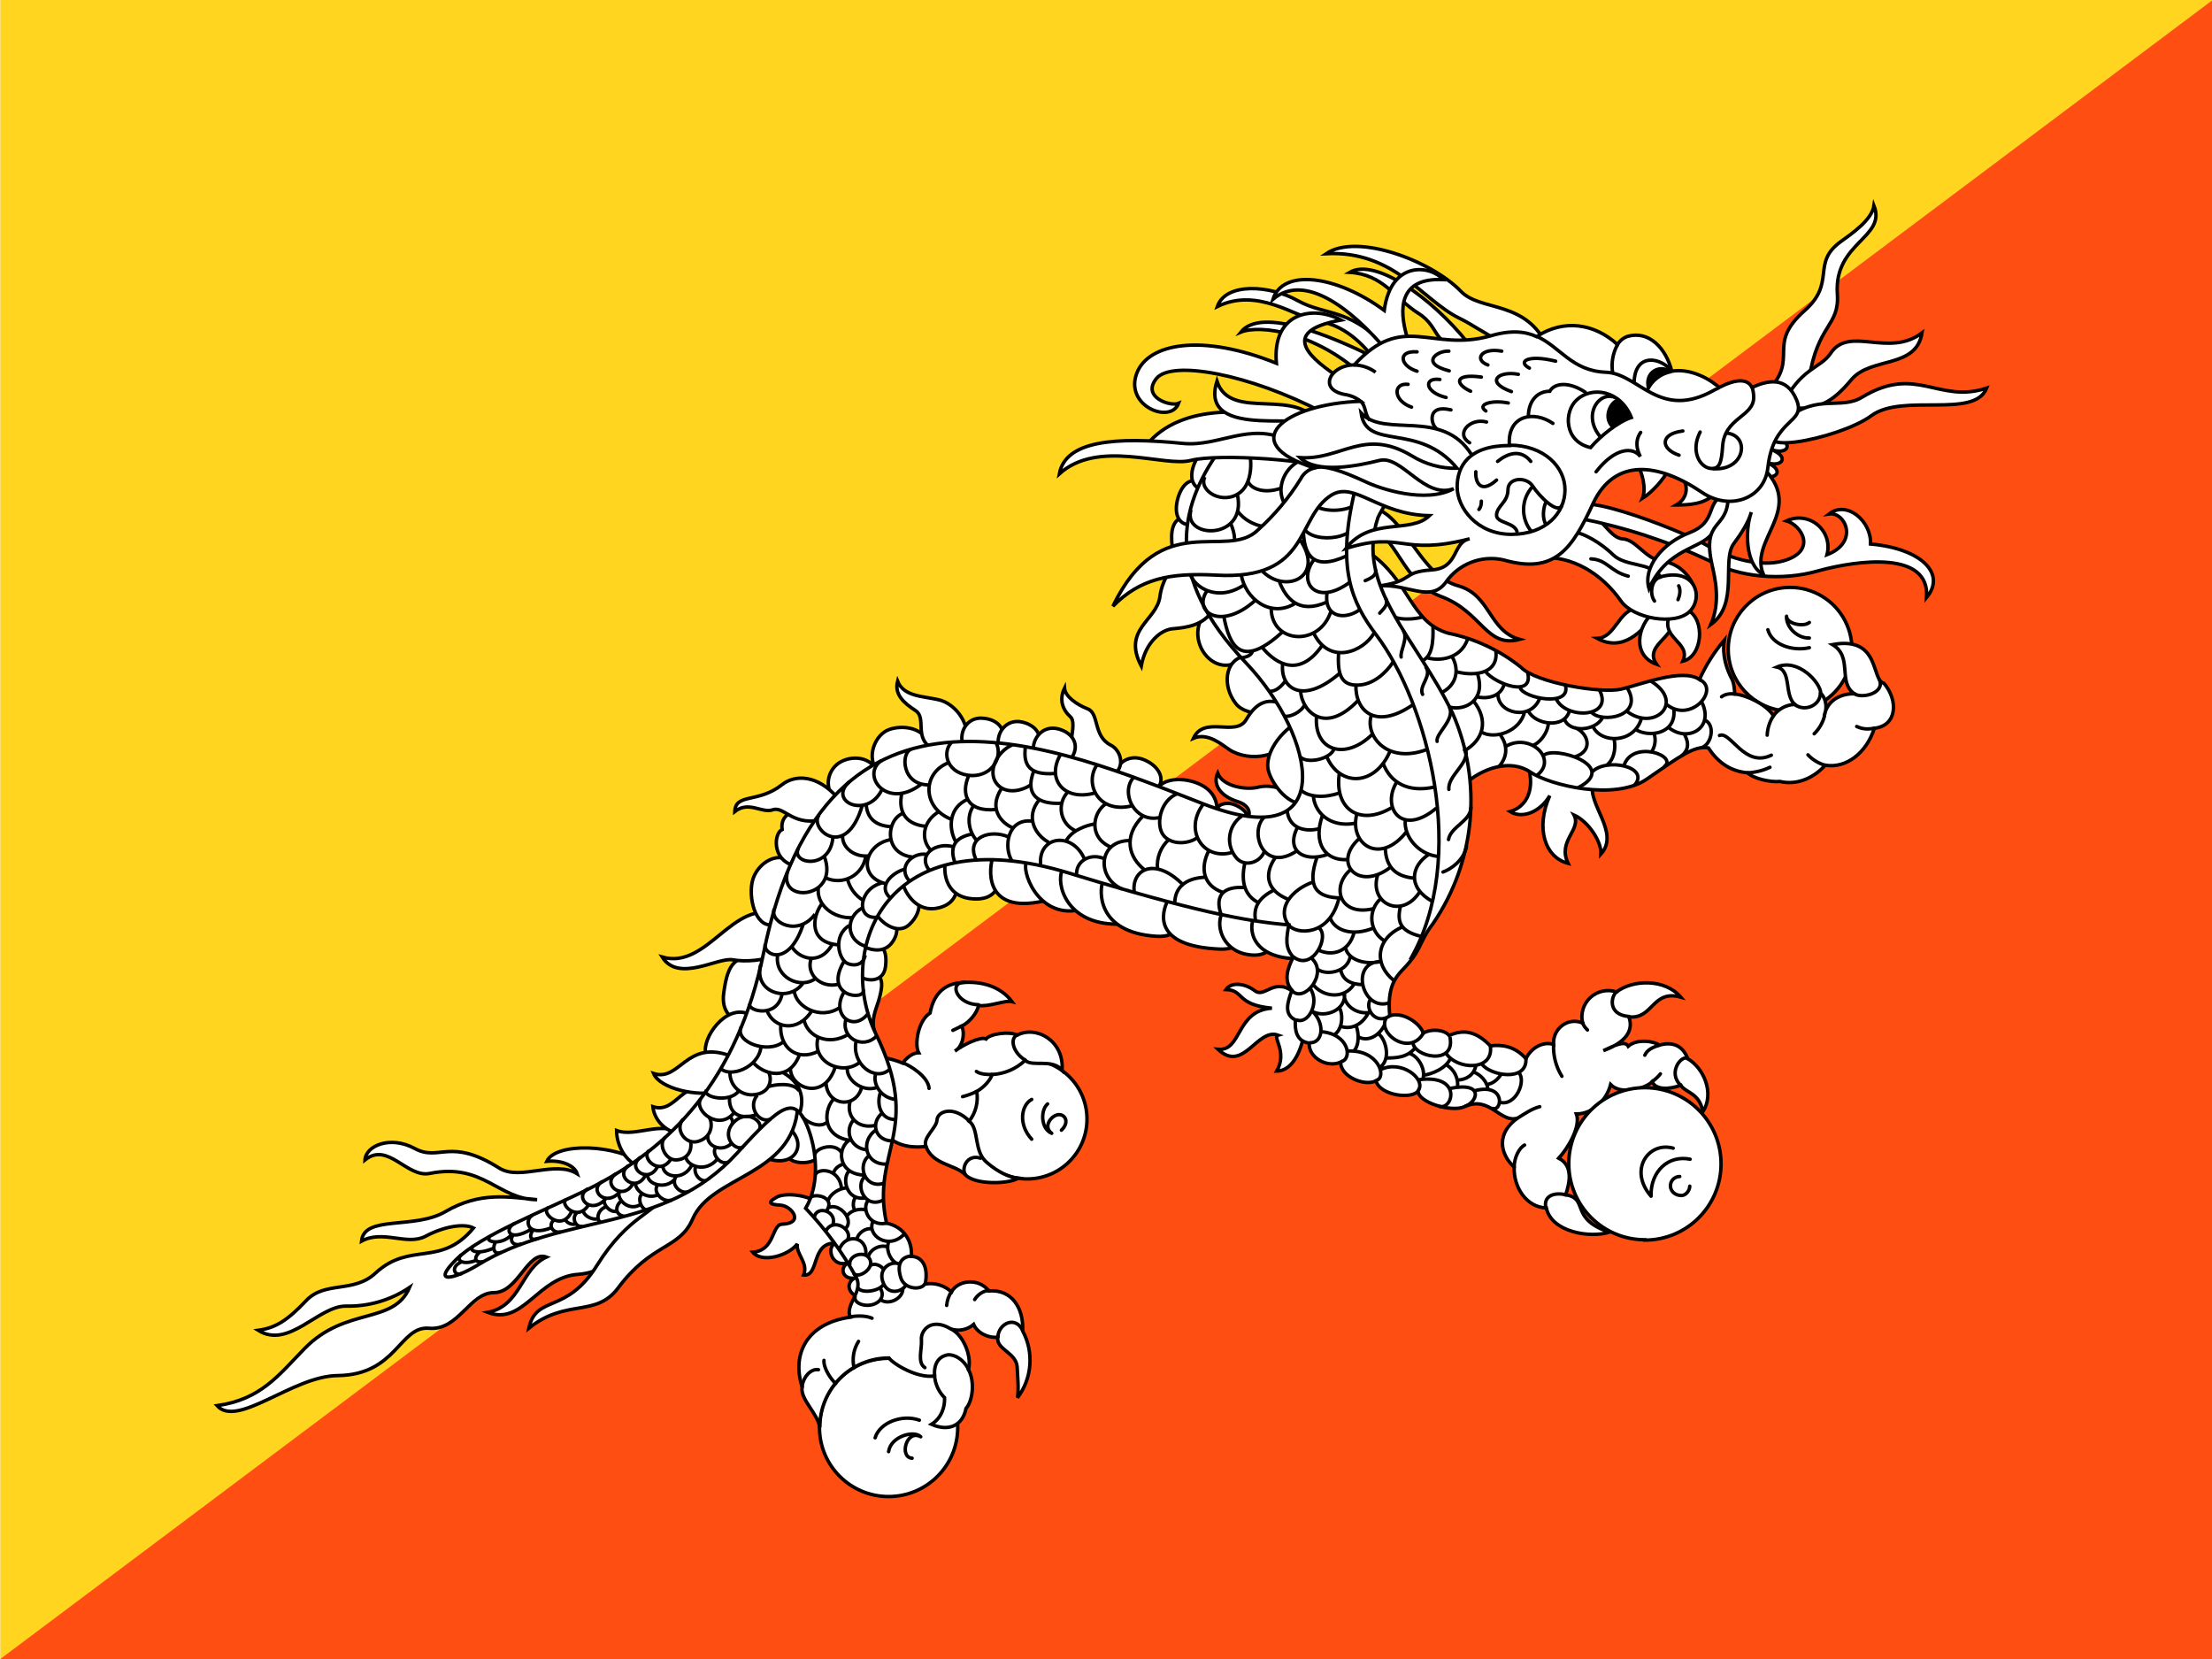
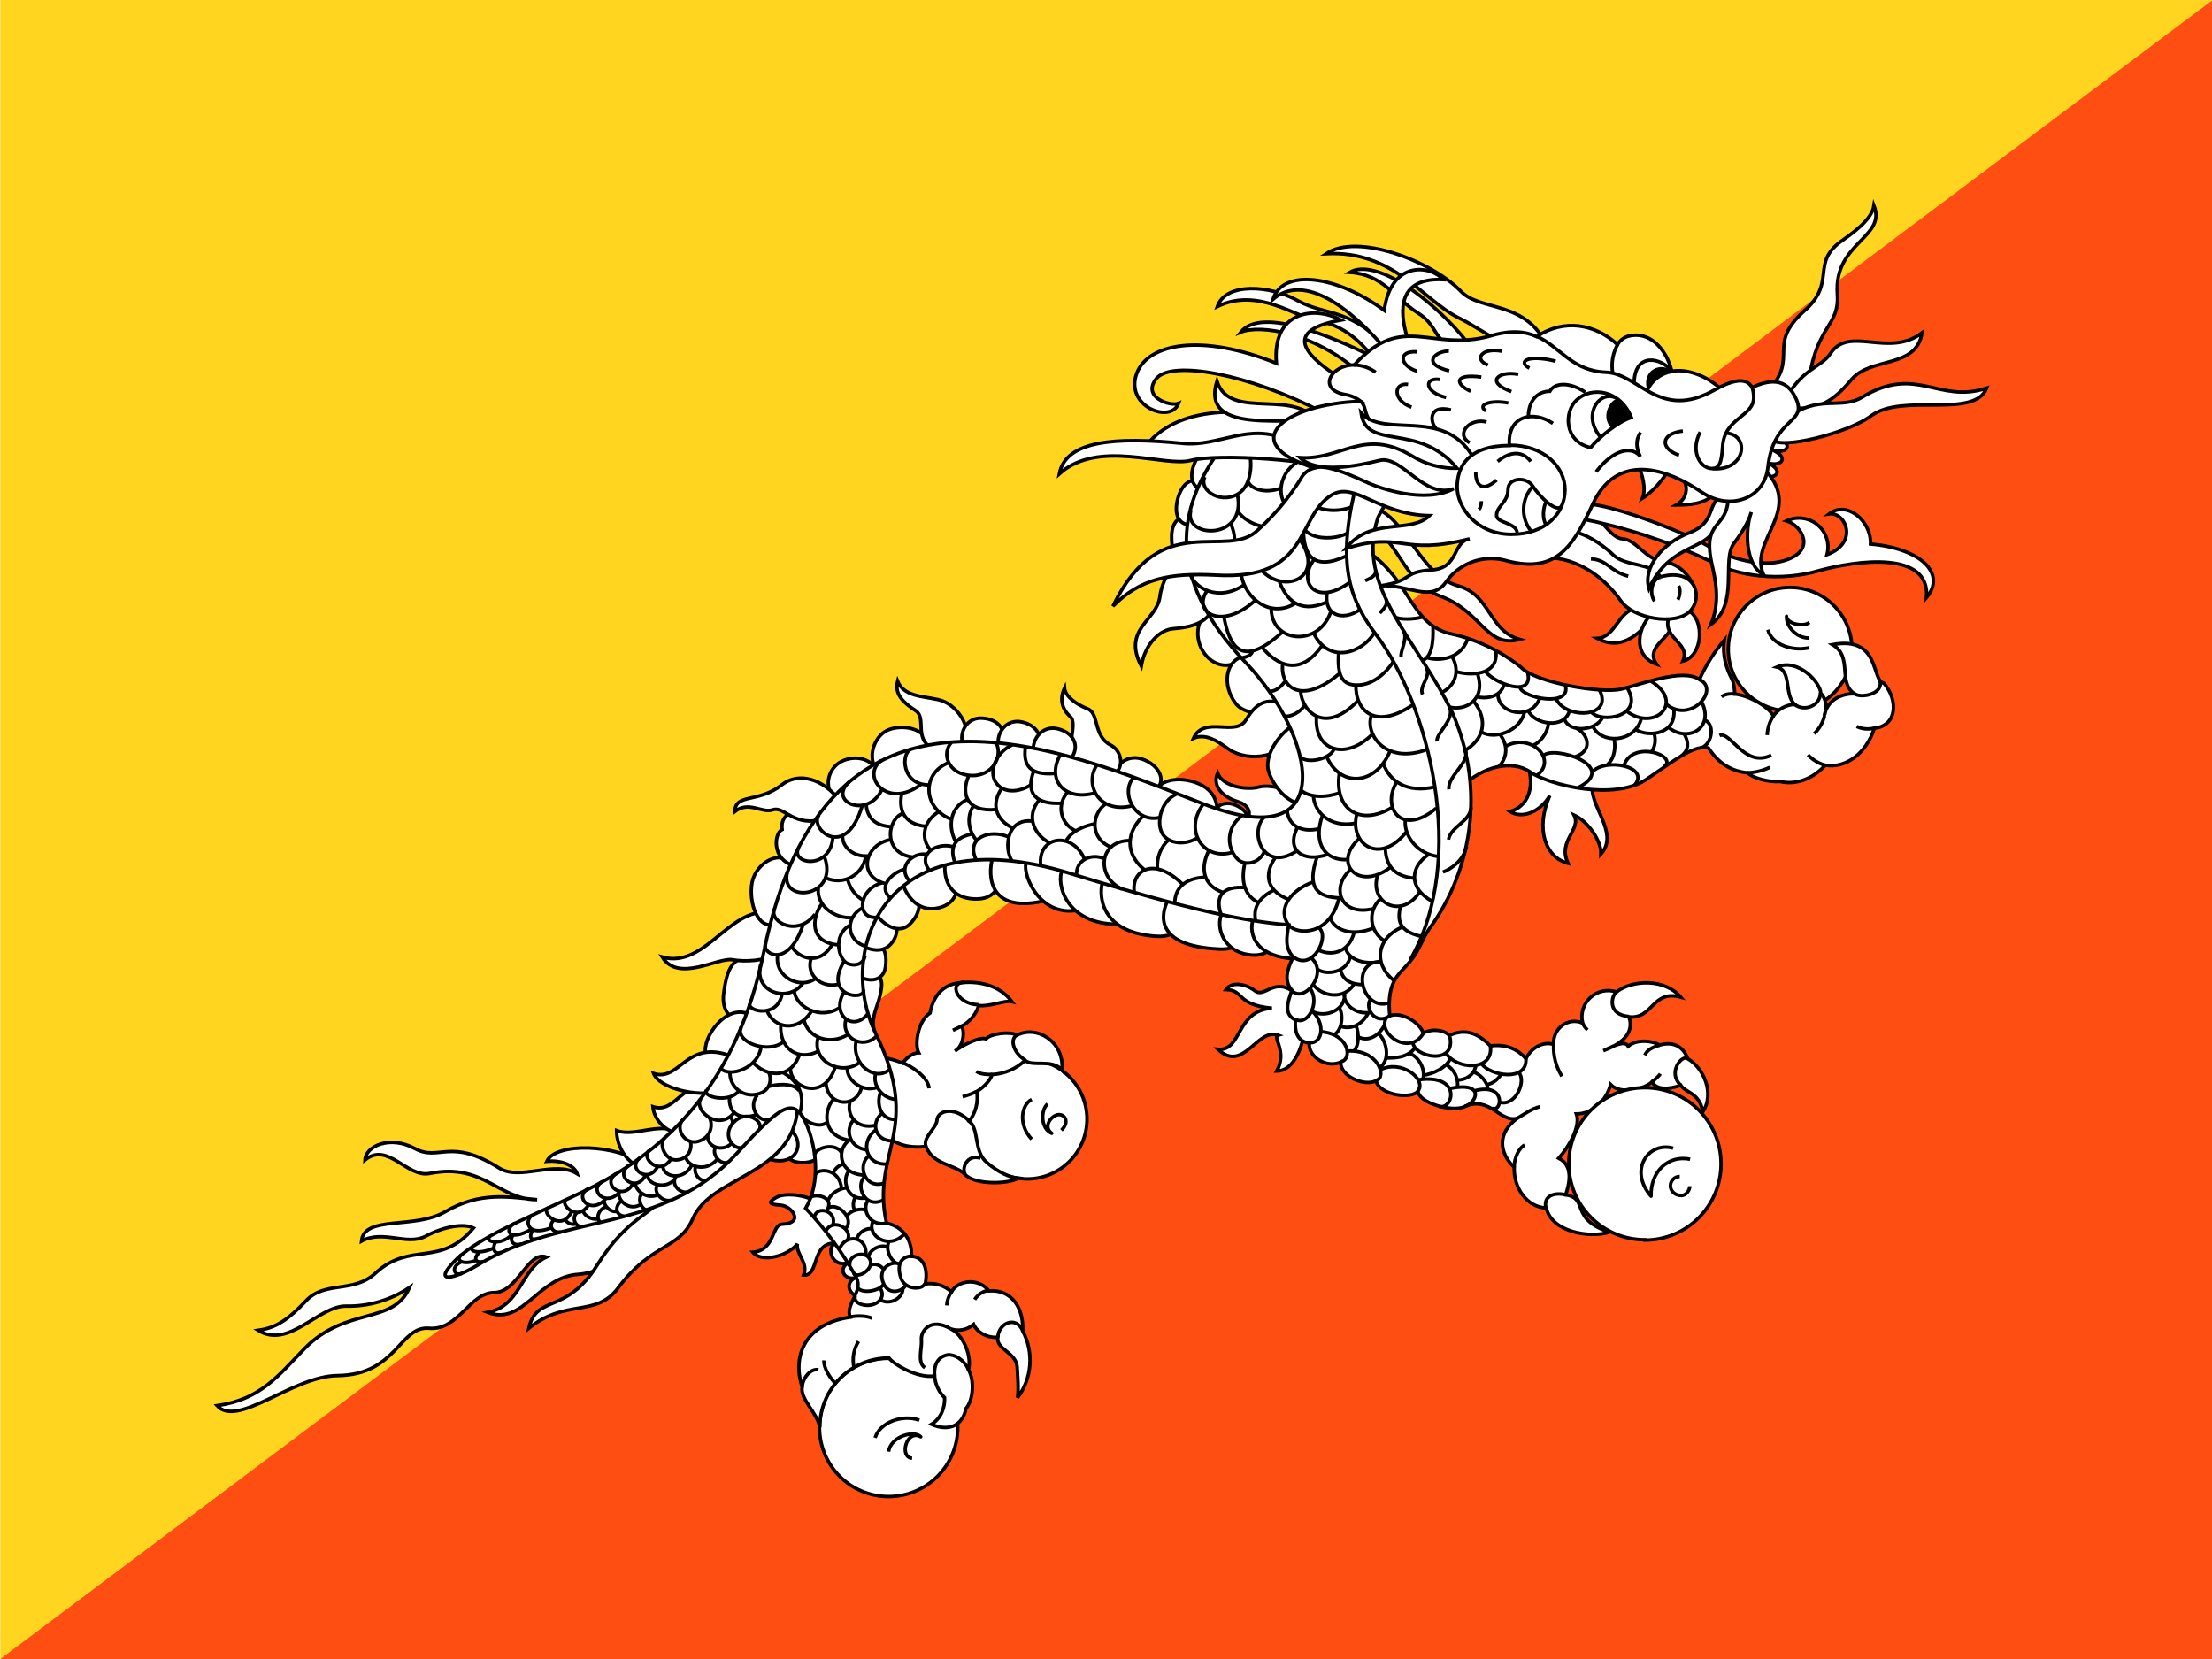
<svg xmlns="http://www.w3.org/2000/svg" id="flag-icons-bt" viewBox="0 0 640 480">
  <path fill="#ffd520" d="M.1 0h640.1v480H.1z" />
  <path fill="#ff4e12" d="M.1 480h640.1V0z" />
  <g stroke="#000" strokeWidth=".5">
    <g fill="#fff" strokeWidth=".4">
      <path d="M345.4 150c-4-1.3-6.6.7-6.4 5.9 0 5.1 2.8 8 6.8 6.1l-.4-12z" />
      <path d="M348.9 140.4c-3.3-2.6-6.4-1.5-8 3.4-1.5 5 .1 8.6 4.5 8l3.5-11.4z" />
      <path d="M354.4 131c-2.8-3-6-2.4-8.4 2.2-2.3 4.6-1.3 8.5 3.2 8.7l5.2-10.8zm-3.6 45.5c-4.9 1.8-5.4 8.5-2.3 12.6 3 4.1 8.7 4.9 11.8 0l-9.5-12.6z" />
      <path d="M345.1 162.3c-4.6-1.5-8.8 4.7-9.5 10.3-.9 7-11 9.4-5.4 20.1 1.2-6.8 5.7-10.6 9.3-10.8 3.6-.3 9-1 11.3-5.4l-5.7-14.2zm14.7 27.6c-5.4 1.3-6.2 8.5-2.3 13.6 3.3 4.4 13.7 3.4 13.4-1l-11-12.6zm15.3 43.4c.3-4.7-7.2-6.5-10.8-5.6-3.6 1-10.5-.1-12-4-1.4 3.1.5 6.5 5.7 8.2 4 1.2 3.9 4 2.7 5.4 3 .5 11.7.5 14.4-4z" />
      <path d="M370.9 203.7c-5.3-2.4-8.4 1.2-10.4 4.6-3 5-12.1-1.4-15.2 5.3 4.2-1.8 8.4 2 10.4 3.3 5.7 3.7 16.6 2.6 18.2-6.2l-3-7z" />
      <path d="M374 209.8c-5.3 4-7.4 8.8-7.2 12 .1 3.2 4.6 10.3 9.5 10.7 2.8-5.8 4.3-18-2.3-22.7zm-22 24.9c0-2 2.8-2.7 4.8-2 1.9.6 4.9 2.5 3.8 4.6l-8.6-2.6zM323 224c-.5-2.3 3.2-6.3 8.2-4.1 5 2.2 5.7 6.4 3.6 8.1l-11.8-4z" />
      <path d="M335.2 228.4c-.4-1.3 3.3-3.9 9.4-2.4 6.2 1.6 7.7 5.6 7.5 8.7l-16.9-6.3zm-12.9-4.3c3.3-2.4 2-7-.9-8.5-5.2-2.6-3.3-9.2-6.7-10.5-3.3-1.3-6.5-3.6-6.7-6-1.6 3.3-.6 6.2 1.7 8.3 2.3 2-1.8 10.4 1.2 12.6l11.4 4.1zm-69-1.8c-2.7-4.2-9.1-3.5-11.8-.5-2.7 3-2.3 7.3.2 9.3l11.6-8.8zm15.5-6.3c-1-5.7-7.9-6.3-11.6-4.9-3.8 1.4-6.3 7.1-3.9 11.2l15.5-6.3z" />
      <path d="M279 215.2c2.5-4.7-2.3-11.8-7.7-12.8-4.5-1-9.8-.9-11.6-5.3-1 3.8 1.8 6.3 5.2 8.5 3.3 2.2-.6 7.8 4.8 11l9.4-1.4z" />
      <path d="M278.6 215.4c-1.2-3.4 1.1-8 5.7-7.6 4.7.3 7.3 3.6 5.3 7.9l-11-.3z" />
      <path d="M288.9 215.7c-.7-3.6 2.2-7.8 6.8-6.8 4.5 1 6.6 4.7 4 8.5l-10.8-1.8z" />
      <path d="M299 217.3c-.4-3.6 2.7-7.6 7.2-6.4 4.5 1.2 6.4 5 3.6 8.7l-10.7-2.3zm-77.6 59c-8.7 0-10.8 2-12 11-1.6 11 13.5 12.3 12-11z" />
      <path d="M225.2 264.7c-13.2-5-20.4 16-33.6 12.2 4.7 7.5 16.1 0 20.4.8 7.2 1.3 22.8-1.4 13.2-13zm-8.6 28.7c-6.6-3-13.6 7-12.4 11.5 1.7 5.5 16.7 1 12.4-11.5zM186 336.7c3.6 1 8 3 7.2 10-.8 7-14 21.1-25.8 22-11.8.7-16 15-26.3 11 9.6-1.8 9.6-12.6 17-16-5.4-2-8.2 10.3-15.2 10.3s-10.3 11.1-18.8 10.3c-8.5-.7-9.3 13.5-26.4 13.7-13 .1-29 15.3-34.9 8.7 12.7-1.8 17.8-8.8 25.3-16.5 12-12.3 25.7-6.8 30.4-17.7a31.6 31.6 0 0 1-18.3 5.4c-8-.2-16.6 12.6-25.5 7 5.1-.7 8.5-2.9 13.9-8.6 5.5-5.8 13.7-2 20.1-8 10-9.2 18.7-1.5 28.3-13-2.7-1.4-8.5-.5-13.9 2.4-5.4 2.8-12.3-2-18.5 1.4.7-7.6 15.2-3.3 24.2-8.5 10.2-6 18.6-4.2 26.6-3.5-11.2 0-15.5-10.7-31-7.6-6.7 1.4-12.1-9.3-18.8-3.9.2-4 7.2-7.2 14.4-3.3 7.2 3.9 10.1-3.4 24.5 5.7 6 3.7 16.1-2.4 22.5 1.6-.8-2.4-4.5-4-8.8-3.6 2.7-5.6 20.2-4.9 27.8.7z" />
      <path d="M197.4 328.3c-5.6-4.4-13.5.9-19-1.2 0 3.6 1.9 9 7.8 11.1 1.8-1.3 10-8.4 11.2-9.9z" />
      <path d="M206.3 315.8c-8.9-4.5-10.4 6.7-17.4 4.4.3 3.2 2.9 7.2 8.5 8.1l9-12.5z" />
      <path d="M211.6 305.6c-13.1-5.1-14.8 7.5-22.5 5 1.8 4.4 12.8 6.8 18.5 5.2l4-10.2zm18-55.2c-3.5-5-10.8-1-12 4.9-1.1 5.8 1.7 13.9 6.6 12l5.4-17z" />
      <path d="M238.5 235c-6-1.5-13-.8-12.2 5-2.4 1.1-3 8.7 3.3 10.4l8.9-15.5z" />
      <path d="M242.5 231c-6-7-12.5-6.9-16.2-4-6.9 5.5-13.5 2.4-13.7 7.8 4.1-3.2 7.8.6 11-.5 3.4-1.2 5.9 5.3 15.2 2.6l3.7-6zm-14.3 103.9c.9 1.7 6.4 2.4 9.1-.4 3.6-3.8-.3-14.2-6-15-5.7-.7-6.2 11.8-3.1 15.4z" />
      <path d="M221.8 335.1c8 3 11.5-3.7 7.2-8a80 80 0 0 1-7.2 8z" />
      <path d="M191.4 346.2c-1.6 4.7-9.6 5.4-18.6 19.8-9 14.5-17.6 8.4-19.8 18.3 10.8-8.7 19.3-3 25.8-11.6 9.7-13.1 17.8-11.2 21.6-20 5.4-12.7 29-12.4 30.4-32.3-8-1.5-33.3 19.9-39.4 25.8zm203.2-194.7c10.3 3.4 10.5 16.7 22.4 21.1 11.8 4.4 13 15 22.7 12.4-9-2.5-8.4-12.9-17.8-15.5-11-3-15.2-19.8-24-22.4m44 74.3c1.8 4.2 1.5 11.5-5 13.4 3.5 2.2 8.7.2 11.5-4.6-4.2 9.4-1.4 17.9 5.3 19.6-3.2-6.6 4-9.7 1.7-14 4.2 1.9 8 7.7 7.8 11.3 5.6-6.2-4-14.5-2.3-20.3l-19-5.4zM375 287.6c-6.3-5.5-9 1.5-12-1-3-2.2-6.8-2.5-8.3-.3 5.4.2 2.8 4.4 13.3 5.4-10.5.7-8.6 12.5-15.6 11.9 7.4 7 11.3-6.3 17.4-4.1-1.8.5 2.8 4.7-.4 10.4 5.2-.1 7.3-7.3 8-11l-2.4-11.3zm-139 60.2c-2.2-2-9-2.9-11.5-1.3-2.6 1.5-1.7 2 1.4 2.2 3.1.2 7 5.2.4 5.5-3.1.1-2 7.6-8.5 8.1 2.6 3.2 10.2 1.1 12.9-2.4-.5 2.9 3.3 5.5 1.8 9 4.7.5 2-9.7 9.5-9.2-3 .4-1.8 7.4 3.6 5.6-3.2 1.5-1.5 5.3 2 4.4-2.2.7-3 3.7.2 5.4 3.1-4.3-.4-19.5-11.7-27.3zm280.6-142.1a17.9 17.9 0 1 0 0-35.7 17.9 17.9 0 0 0 0 35.7z" />
      <path d="M423.4 227.2c5.5-5.1 13.7-7.7 19.4-3.8 5.6 3.8 24.4 8.4 33.7 2 9.3-6.4 13.7-9.8 17.8-9 3 4.6 6.8 6.8 11.4 7.2 1.4 1.6 6.5 2.8 9.3 2.5 4.1 1 9.1-.3 13.1-4.7 6.2 1 12-3.7 14.2-10.7 6.6-.7 7-8 2.8-13-3.8-.7-.9-13.8-14.9-11.2 6 3.6 1.4 10.8 6.3 14.2-3.3 0-7.7 1.4-8.7 6.4 1.3-3.4-.2-5.8-1-6.5 0-3-6.5-10.3-12.7-7.6 4.4 1 2 8 5.2 10.8a8.1 8.1 0 0 0-6.2 3.3c-1.7-3-7.6-6-11.2-6.3 0-1-.2-3-.7-4.1-1.6-3.1-3-6.8-2.3-11.5a48 48 0 0 0-7.2 11.4c-4.9-3.4-17 1.5-22.7 2.8-5.6 1.3-24.7-1.8-29-6.4a49.2 49.2 0 0 0-21-9.8c-11-3.2-11-15.2-23.1-23.5-.3 15 22.4 62.4 27.5 67.5zM297.2 341.1a17.3 17.3 0 1 0 0-34.6 17.3 17.3 0 0 0 0 34.6z" />
      <path d="M256 327.8c3.5 4.5 9.4 4.2 11.9 3.9 2 5.4 8.6 5.2 11.4 8.2 2.9 3 12.5 2.7 15.3 1-2.5-.2-5.9-1.8-9-4.5-4-3.2-2.2-9.8-5.2-12a11 11 0 0 0 2.2-8.6c2.4-1.4 4.2-3.7 4.4-4.9a15 15 0 0 0 9.6-4.1c2.2 2 7.7-.6 10.7 2.8.6-8.5-7.5-13-13-10.1-2.1-1.2-7.9-.4-9 1.1-1.7-.8-6.8 1.8-9 3.5 2.5-1.4 2.9-5.7 1.9-7.2 2.2-1 4.6-3.9 4.9-6 3 .5 7.7-1.6 9.7-1.1-3.3-4.4-8.8-6-14.5-5.5-5.9.3-8.4 4.4-9.2 8.8-3.4 2.1-4.6 9-3.3 11.5-2 0-3.9 1.9-4.6 3a26.7 26.7 0 0 0-9.4-2m1.3-7c-1.2-3.4.3-6.4 1.1-9 2-6.8.8-8.6-5.3-7.7a47 47 0 0 0 4.2 16.7z" />
      <path d="M248.6 282.3c1.6 1.6 7 2.3 7.6-2.6.7-5.6-1.6-7.8-6.5-5.6-.4 1.3-.8 6.5-1 8.2z" />
      <path d="M249.8 273.9c2 .8 6.5 2.5 9-2.3 2-4-.7-7-5-6.8-1 1.2-3 5.3-4 9.1z" />
      <path d="M253.6 264.4c.5 1.6 5.8 6.7 9.6 3 3.9-3.7 3.9-9.3-1.9-11.3-1.5.2-6.2 5.6-7.7 8.3z" />
      <path d="M261.3 256c1.1 3.3 4.8 8.8 11.5 6.3 6.7-2.6 3.8-11 .7-12.7a33 33 0 0 0-12.2 6.5z" />
      <path d="M273.5 249.6c-.5 2.9 0 10.6 9.2 10.5 9.1-.2 6.6-10.9 4.2-12.4-3.7 0-10 .1-13.4 2z" />
      <path d="M287.3 248c-1 2.3-3.3 16.7 14.6 12.7 2.3-.5 8.3-13.8-14.6-12.6z" />
      <path d="M297.1 249.4c-1.8 1.8 2.8 16.3 15 13.9 12-2.5 1.9-16.3-15-14z" />
      <path d="M307.4 251.6c-2 4 1 15.8 15.9 15.8 13.5 0-.7-15.6-15.9-15.8z" />
      <path d="M319.1 255c-1 2.3-2.1 14.8 15.5 15.9 12.7.8 9.6-17.3-15.5-15.9z" />
      <path d="M338 260.3c-2.1 3.9-4.4 13.5 14.9 14.3 12.3.5 4.7-14-14.8-14.3z" />
      <path d="M354.1 263.3c-2.8 3.8-.7 11.4 6.5 12.8 9 1.8 10.3-6.7 4.1-10.8-6.2-4-10.6-2-10.6-2z" />
      <path d="M363 265c-2.1 3.7-.9 12.4 12.8 12.4 2.8 0 13.6-11-12.9-12.3zM257.1 433a20 20 0 1 0 0-40 20 20 0 0 0 0 40z" />
      <path d="M404.1 141.7a35.2 35.2 0 0 0-5.4 8c-6.7 20 11.2 35 21.6 56.7a63 63 0 0 1-5.6 60.7c-4.4 5.8-3.1 7.5-8.8 13.4-2.2 2.3-4.6 5.2-3.8 13.4 3.6-1.3 8.7 2 9.7 5 2.6-1.4 6.2-.9 7.5.7 4.4-2 8-1 11.9 3 3.3-.4 7 0 10.3 3.7 1.8-3.6 5.4-5 8-4.1-.3-4.7 4.3-8 8.4-6.2a7.6 7.6 0 0 1 9.8-9c4.7-3.6 14-3.9 18.6 1.5-8.3-2.3-8 6.5-15 5.7 1.8 5.1-2.8 8.1-7.4 9.8 3-1.4 6.2-3.1 7.2-1.3 2.6-2.3 7.7-1.4 9-.3 3.4-1 6.7-.2 8.2 3.9 4.7 2.8 7.8 10 4.4 15.4-1-5.6-4.9-5.4-6.4-7.7-3.6 1.3-7.2 1.3-8.3-1-2 2-9 3.9-12 .8-1.2 4.6-5.2 8.5-9.9 8.5 1.3 3.6-2.3 9.7-5.1 12.8 4.4 2.3 3 7.5 2 10.6 6.8 1 1 7 12.7 10.8-5.7 1.8-16.8 0-18.3-7-5.7-.2-9.5-5.9-9.3-11.8-4.4-4.1-5-10 1-14.2-5.1 1.6-8-6.7-15.4-3.3-3.7 1.7-13.5-1.2-13.4-4.6-1.5 2.5-11 1.5-12.2-2.9-3.1 1.7-10.3-1.1-10.2-5.4-4 1.8-9.4-1.4-9.1-5.5-3.8-.5-4.2-3.9-4-6.7-3.3-1.6-2.4-4.8-1-8.6-2.4-2.6-1.4-6.2.4-9.6-2.5-2.6-2-5.6-1.3-9.3-12.3-1-27.8-4-63.3-14.9-53.6-16.5-68 22.2-56.2 46.4 13.7 28-1.5 34 3.1 54.8 5 1 7.5 5.2 7.2 9.6 3 .1 5 2.8 4 8a9 9 0 0 1 7.6 2.3c1.8-3.4 7.8-4.2 10.8-.3 6.7-.5 10.1 5 9.8 11.6a18 18 0 0 1-1.5 19.3c.4-2.7 0-6.5-.1-8.9-.3-4.2-6.2-5.1-5.6-8.6-3 .3-6-1.4-7-3.7a6.8 6.8 0 0 1-6.6 1.3c3.4 1.5 6.2 7.7 5.1 11.8 1.8 3.1 1.4 8.8-.7 11.2-1 5-5 6.8-10 4.6 2.9-1.8 3.9-5 3.8-7.7a10 10 0 0 1-2.9-6.3c-5 .8-12-3.5-13.2-5.2a20 20 0 0 0-20 20.1c-.6-4.1-5.8-8.2-5.1-11.7-3.1-9.5 1.3-18.4 13.9-20.2-1.6-3.6 3.8-7.3 1.8-11.4a97 97 0 0 0-14.7-20.1c4.4-7.5 3-17.5.5-23.7-3.7-8.9-7.2-6.7-20.3 7.7-21.4 23.5-50 17-75.2 32.5-6.7 4-13.4 5.6-6.2-1.6s26.2-14.4 38.6-20.6c23.2-11.6 42.8-30.9 50.5-68.5 18.1-88.4 85-59.2 127.2-42.8 39.7 15.5 32.5-19.5 12.4-40.7-24.2-25.3-19.3-45.3-8-61.3 20.3-2.8 59.4 4.3 51.5 11.1z" />
      <path d="M475.9 358.8a22 22 0 1 0 0-44.1 22 22 0 0 0 0 44z" />
    </g>
    <g fill="none" strokeWidth=".4">
      <path d="M391.8 142.7c-5 21.7-.8 31.5 6.4 41 14.9 19.7 26.8 64.6 9.8 94" />
-       <g stroke-linecap="round">
+       <g strokeLinecap="round">
        <path d="M417.5 252.3c2-.7 6-3.2 6.8-7.4m-5.2-2c.6-3.7 6.4-5.3 6.5-9.3m-6.4-5.2c-.4-3.9 5.8-7.4 4.9-11.2m-8.3-2.7c-.5-2.2 5.2-6.3 3.6-9.8m-7.8-3.8c-1.2-2.4 2.7-5.2 1-7.8m-7.2-3c-.4-1.6 2-5.3.7-7.5m-6.9-5.2c.5-.7 2.6-2.2 1.8-4.1m-6-5.3c.8-.4 3.3-1.2 3-3" />
        <path stroke-linejoin="round" d="M266 410.9c-5-1.8-11.5.7-12.8 5.1m3.9 4c.6-4.4 7.3-6.3 9.3-4.3-4.2-2.3-6.3 6-2.5 6.2m34.6-103.8c-3 1.6-4 7.2 0 11.5m4.6-10.2c-2.1 1.8-2 7.2 1.2 8.5-2.7-2 0-5.3 2-5.4 1.9-.1 3.2 2.2.8 4.5m177 5.2c-7.2-2-13 6.4-6.4 13.9-.2-7.2 5-12 11.3-10.7m-3 5a2.7 2.7 0 0 0-2.7 2.7c0 1.4 1.2 2.8 3.2 2.8 1.3 0 2.4-1.5 2.4-2.7m22.6-161c1.2 4.4 7.2 6.3 12 5.2m0-2.8c-3.7.1-6.8-3.4-6.6-6.3 0 2.2 5 3.2 6.6 1.8" />
        <path d="M267.9 331.7c-1-2.6 3-5.2 3.2-7.6.1-2.5 4.6-4.4 9.3.2m-2.2-27.4-2.5 1.2m11.4 12.8c-1.1 0-3.4 0-4.6-.9m0 5.8c-.8.5-2.8 1.2-4 1.5m-40.1 76.3c-.2 2.3 2.2 5.7 3.4 6.7m6.6-12.2a10 10 0 0 0-1.3 7.6m20.5 0c-2.3-1.5-.8-5.4-1-8-.3-2.6 2.7-6.7 8.5-3.2M246 381c2.3-.4 4.7-.3 6.3.4m23-7.7a8.3 8.3 0 0 0-1.4 4m12.3-4.3c-1.8 0-3.4 1.3-4.2 2.6m-20.8-68.5c2 .7 7.4 4 7.6 7.4m14.3-24.2c-6.3-.1-8.8-6.5-4-6.5m15.3 15.2c-2.4 1-1.3 5.2 2.2 7.3m-17.3 33.1c-1.2-1.6.4-6 4.4-4.7m5 51.7c.3-4 5.2-6.2 7.2-1.8m-25.5 13c-.3-4.3 2-5.7 3.8-6 2-.2 4.7 1.4 6 4.2m-48.1 5c.2-2.6 2.4-5.3 4.7-4.9m231-109.4c-1.7 1.2-2.8 6.7 3.5 7.2M458 296c0 .6.8 1.5 1.3 2m29 8.3c-1.6-1.3-6 4-2 7.7m-39 35.6c-.9-3.7 2.5-4.7 5.8-3.9m-14-22.2c2-1.2 4-2.7 6.4-3.3m-7.4 17.5c0-3 1.6-5.7 3-6.4m8.4-29.1a16 16 0 0 0 2.4 9.2m28.2-9c-1.9.6-3.5 1.3-4.2 2.9m2.1 7.7c1-.8 2-1.7 2.4-2.3m46.3-110.2c0 3.6-4.5 5.6-7.5 3.3m17.3-3.1c2 1.5 8.9 0 7.3-4M528 221.4a11 11 0 0 1-4.9-3m19.1-7.7c-2.3.5-3.9 0-5-.5m-31.6 13.4a17 17 0 0 0 6.5-1.6M502 200.8c-1.7-.2-3 .1-3.9.8m29.8 5.5a11 11 0 0 1-3 5.2" />
        <path stroke-linejoin="round" d="M497.5 212.8c3.2-1.4 7.2 9.5 15 5.7m.6-11.4a11.3 11.3 0 0 0-1.8 5.6" />
      </g>
      <path d="M359 190.4c1-.2 2.9-.5 3.3-1.8M226.5 310.3c3.9 2.2 6.6 5.9 5 11.4m172.1-143.2c1.2.8 5.5.8 8 0m3 2.6c0 1.8.5 8.6-3 10m1.3-.8c3.2 1 9.6.6 11.7-5.3m-4.5 5c1.7 2.6 2.2 7.6-2.8 10.3m4-6c3.8 1.2 12.4 1.4 11.5-6m-3 6c2.7 3.5 14 7.8 12.2.3m-22.5 10c4.3 1.1 10.5-1.9 8-9.6m12.3 3.9c.6 3 15 6 13.1-.7m-2.7 3.9c2.7 6.2 17 5.7 12.5-2.6m-2.3 6.5c2.8 3.4 15.5 1.4 10.4-7m-.1 6.8c7.9 6 17-2.5 7-8.7m4.6 6.8c7 5.5 15.5-4.5 9.4-7.3m-64.4 5c2.2.6 6.8.4 7.9-3.6m-1.8 2.7c-.2 5.8 9.6 8 12.1 1.3m-3.3 3.7c1.8 3.9 10.5 5.4 11.9-.1m-1.4 2.6c1.4 3.8 8.9 3.4 11-.6m-2.8 2.6c2.3 5 11.9 5 14-2.3m-1.6 3.2c3.7 2.3 11.7 1.4 11-5.8m-1.5 5.2c5.6 4.5 13.4.1 9.5-7.5m-.3 13.4c3-.5 4.5-6.4 1.4-8m-70 9c6-3.3 7.3-9 3-14.5m2.2 8.9c3.9 2.3 11.2-.2 12.5-5.8m-7.2 6.4c2.2 2.8 2.6 6.3-.3 9.5m2-5.9c6.9-4.2 15.4 3.6 9 8.4m-1-8.8c1.5-.4 4.2-3.2 4.4-6.4m-1.4 9.4c2.9-3 22.2 3 10 9.3m-1-17.4c3.8 1.4 5.7 6.7 0 8.5m5 4.4c4-4.3 17-1.6 12.3 3.8m-3.1-5.5c2.3-7.9 16.1-3 11.6.2m-14.4-8c.4 1.5.5 5.3-2 7.4m13.6-9a6.1 6.1 0 0 1-.8 5.3m9.5-5.2c.8 1.4 2 4.1-.8 6.3m-109.4-65.5c.1 7.3 2.7 12.2 12.6 7.6m-9.5 1.1c-5 6.6.6 13.7 10.3 6.6M365 165c6.7 7.2 18.7 2 11-9m8 15.2c-1.2 7.1 4.6 8.5 9.3 5.3m-34.2-10.3c1.2 7.1 8.5 12.7 15.6 8.4m-6.9 1.4c0 10.2 14 11.3 17.3.8m-5 6.4c4.5 9.3 14.3 5.5 17.5-.1m-27.4-14.7c1.8 4.5 5.4 9.5 13.7 5.8m-39.5-8c1.2 3.7 7.9 8.2 15.6 3m-10.8 1.8c-4.2 6 4 11.7 14 2.7m-9.1 4.7c1.6 8.5 5 15.4 17 4.4m-6 4.4c4.4 5.4 11.1 8.7 17.4-.4" />
      <path d="M387.3 188.8c-.4 6.5.8 9.7 5.9 9.4 4-.2 7.7-3.3 9.9-6.7m-10.8 6.7c-.2 7.4 5.6 13.2 16.5 5.7m-12 3c-2 5.5 4.1 14.5 16.2 9.9m-41.9-24.6c-.7 7 5.8 11.8 16.4 2.7m-11.2 5.1c.4 5.8 7 12.8 16.6 2.7m-12 4.7c-.7 9.9 8.4 12.7 16.1 5.1M367.2 200c2 .2 3.7-1.6 4.7-3m-.4 10.2c1.8.4 5-1.2 6-3.3m-1.4 15c2 2.3 9 .7 9.9-2.3m-2.2 2.2c3.8 9 14.1 8.7 18.4-1.5m-2 3.6c2 5.3 6.9 8.6 14.9 6.8m-11-1.4c-4.5 7.3 1.4 16 11.5 7.5m-9 3.5c-.5 4.6 3.7 9.9 9.5 10.5m-28.6-24c-1.5 10.4 6 15.4 15.3 9.8m-26.2-4.8c2.4 1.9 6.8 2.1 11 .6m5 6c-2.4 8.8 6.6 15.1 14.3 5.3M380 230.2c.2 4.5 4.5 9.4 12.1 8m21.3 9c-5.2 3.4-6.2 9.6 1 13.6m-13.6-15.4c.2 5.2 2.7 8.2 8.5 8.7m-16.1-11.4c-7.8 7-.2 15.3 9 8.3m-3.6 2.2c-2.6 8.1 7 13 12.2 4.8m-28.2-22c-2.8 8 .8 13.2 7.4 12.7m-17.6-14.3c.4 4.8 4.5 6.5 9.2 5.4m-6.2-.4c-3.5 6.7 1.8 10.3 8.8 7.8m21 15c-1 4.2-.4 7.2 5.9 8.7m-5.4-2.7c-7.6 3.4-8.3 10.8-2.4 15.5m-3.8-23.7a7.6 7.6 0 0 0 1.2 12.3m-35-35.8c-4.3 4.3-.2 16.2 9.5 9.7m15.7 5.3c-6 5-3.3 13.8 6.5 11.4m-16.3-15c-3.1 8.7-.2 11.8 6.8 11.9" />
      <path d="M359.3 236.1a8.2 8.2 0 0 0-1.5 12.2c2.3 2.6 6.7 1.4 8-1.9m-17.6-13.8c-5.9 7.6 0 16.6 8.4 14m23.3 8.6c-6 2.1-10.7 7.6-7 12.5 2.3 2.8 11.8 3.2 14.5-7.8M369 248.1c-3.5 5-2.4 9.8 4 12.2m-4.4-2.8c-3.8 2-6.2 4.5-5.3 9m-3.1-16.9c-1.4 6 .3 9.8 4 11.6m-4.1-4.4c-5.8-.4-8.8 2-6.8 7.8m.5-6.4c-5.7-2-6.6-7-4.1-12m-.8 7.6c-6.2.2-9 3.3-9 7.5" />
      <path d="M340.5 229.7c-4.5 1.9-6 8-4.3 11.3 1.7 3.3 7 3.6 10.2 1.4M328 224.9c-4.1 4.6.6 13.7 8 11.5m-18.6-15.1c-3.8 5.4.4 14.4 10.3 11.8m.5 25.1c-1-6.4 5.7-10.6 14-2.3m-4-13a10.1 10.1 0 0 0-3.3 8.5m-28-33.2c-4.3 7.2.9 13.8 10 11.2m13.8 6.7c-6 6-4 12.1.5 15.6m-4.4-8.5c-9.1.1-9.6 10.7-2.2 14m-4.7-24.6c-3.8 2.6-5 9.7 1.5 12.5m-1.8 3.4c-3.9-1.8-8.5.4-8.1 4.9m2.3-4.8c-3.5-8.2-13.6-6.8-12.7 1.7m15.5-11.9c-2.1.4-6.5 1.7-8.2 5m.6-14.3a7 7 0 0 0 2.5 11.4M296.7 216c-.8 5.6 1.4 8.3 8.4 7.8m-6-.7c-2.6 6.7 1 9.7 8 9.3m-6.4-1c-4.1 4.9-1.3 10.1 2.7 12.3m-4.6-6.1c-7.4-1-8.5 7.6-6 11.5" />
      <path d="M292.9 215.5c-4.5 2-7.1 7.6-4.7 11 2.5 3.5 7.4 2.4 10 .6m-8.4 1c-3.8 5.7-.4 10 3.6 11.6" />
      <path d="M275.3 214.8c-3 3.1-1.1 9.4 6 9.6 5.9 0 8.8-5.4 7-9.3m-8 9.3c-2.3 5.1-.8 10.7 8 9.8m3.6 8c-5.3-2.4-12.6 0-9.5 6.5m-.7-15.6c-2.2 3.1-1.5 7.5 1 10.2m-1.4-2c-3.6.7-7.1 2.6-5 8.3m-.5-4.6c-4.6-1.4-10.5 2-7 6.7m-.7-4.5c-4-.7-8.7 3.6-4.9 7.8m-1.5-3.5c-3.6 1-7.9 5-4.1 8.3m22.3-28.5c-5.2 2.3-5.7 8.1-3.3 12.4m-2.2-23c-7.7 3-7.6 13.2 1 16.4m-3.7-2.3c-4.6 2.7-5.5 7.9-2.4 11.2m-5.7-29.2c-3 1-2.8 10.5 5.4 10.3m-13.9-7.1c-6.2 4.1 1.3 14.5 11.3 7m-5.5 2.7c-.9 4.2.3 8.8 7.1 9.4m-6.7-3.8c-4.9 1.8-5.8 11.9 3 12.7m-18.6-21.8c-6.3 5.8 5.2 10.8 9.4 2.4m-18.1 7.2c-3.1 3.8 7.7 13.6 12.5-2.8m1.1-.3c.3 4 2.6 6.2 7.3 6.5m0 3.7c-7.7 1.2-10.1 10.7-1.6 12.8m-12.5-14c-.3 3.5 3.5 6.5 7.7 5.9m3.9 7.8c-7 1.6-7.9 10.6-1.7 10m-3.2 8.4c-5.8-1.7-6-8.6-.8-11.2" />
      <path d="M245.7 267.8c-4.9 3-3 10-.4 11s4.7-.2 5-2.4m-.5 10c.6 3.3-11.9 2-5.5-8.4m0 8.9c-4.2 6.6 2.6 12 6.9 6.3m-6.4 1.6c-1.7 5.3 4.7 9.1 8.8 5M231 245.4c-2.3 4.7 9.3 6.5 10-3.3m-13.2 10.3c-2.3 9.3 15.2 7.4 10.7-4.6m.4 6.2a8.2 8.2 0 0 0 11.6-6.3m-5.3 6.6a10 10 0 0 0 4.7 6.3m-13.1-3.9c-.8 5 4.3 9.2 10 8.8m-9.1-3.9c-2.8 3.9-3.7 11.3 5.2 11.8M224 263c-1.4 4 7 8.1 11.8 1.5m-14.4 8.7c-.7 3 6.8 7 11-5.8m-3.3 6.5c1.8 3.2 7.9 5.8 11.6-.5m-6 3.9c-1.6 4.5 2.7 8.7 7.8 7.5m-17.5-8.5c-1 6.4 6.5 10.1 11 6.8m-15.9-4c-2.2 8.2 8.4 11.3 12.4 5.1m-2.7 2.5c.4 4.6 7.6 8.6 13.2 4.8m-26.1-1c-.5 2.1 8.1 4.2 9.4-3m-4.4 4.9c2 5.2 9 6.5 13 0m-2.3 2.6c1 5 7.2 7.7 12.8 4.3m2.3 2c-1.4 6.5 5.4 11.8 9.6 8.2m-20.6-9.4c-2 7.2 7 11.3 12 7.3m-22.8-11c-.5 6.8 4.8 10.8 10.8 7.8m-22.3-7c-1.8 4.3 7.8 7.9 12.3 4.2m-18.2 7.7c2.5 2.8 11 0 11.7-6.3m-2.3 4.6c3.1 3.6 10.5 5.6 13.4-2.2m-2.6 4c0 5.6 9.8 9.6 13-.6m11.7 2c-1 2.7 1.2 7 5.7 7.5m-13.9-9.2c-.6 3 3.9 7.4 8.7 5.7m.9 1.3c-1.3 3.3-.2 8.1 4.3 8m-3.9-1.8c-3.4 2.8-2 7.9 2.9 8m-4.6-3.2c-4.8 3.2-3.1 10.3 3.2 9.9M239 313c0 7 8.7 8 10.3 1.6m-3.3 4c-1.3 4.2 2 8.2 7.3 7m-6.3 42.8c1.2 1.7 6-1.2 4.7-4-1.3-2.8-6.4-1.3-5.8 1.7m4.6-2.9c.6-5.6-6-6.5-7.7-1.6m2.4-2.9c1.7-2.8-4-6.7-6.3-2.5m2-1.7c1.6-4.1-4.8-6-5.3-2.2m-1.5-5.4c.8-2 8-.8 5 3.5m5.5 5.1c2.8-2.6-2-7.8-5-6m24 13.9c-2.2.2-4.5 1.7-2.9 6.5 1.2 3.3 6.1 3.4 6.9 1.5" />
      <path d="M260.5 365.9c-2.2-1.5-7 1-4.8 5.6 1.6 3.5 5.8 2 6.4.2m-14 .8c1.2 2 6.6 1 7.6-1m-3.8-5.4c1.2-.8 3.3.2 3.7 1.2m-4-33c-3.8 2.5-1.5 10 4.3 8m-5.6-1.9c-3 2.3-.2 9.6 5.3 6.8m-4.3 0c-2.1 2.1-.1 7.8 5.2 6.7m-6-3.8c-1.2-.5-4.2-.2-5.5 1.8m2.1-28c-2.8 2.8-1.4 8.3 3.8 8.8m-4.8-3c-4 2-4 10 4 10.3m-4.3-1.3c-2.3 1.8-1.2 8.8 4.6 7.9m-2.8-.3c-.8.9-1 3-.2 3.9m-2.3-6.5c-2 0-4.8 1.5-5.5 3.7m-3.7-7.5c.7-2 7.1-2 7.6 4.1m.6-7.2c-.9.2-2.6 1-3 2.8m.2-21.7c-2.7 2.6-4 10.5 4.3 12m-9.9 4.4c0-2.1 5.8-4 7.8-.8M232 322.8c.8 1.6 4.8 3.8 7.2 2m-28-14.6a6.3 6.3 0 0 0 7.2 6.5c4.3-.5 5.2-4.2 3.9-6.7m-3.2 6.9c-2.9 3.4.6 8.3 3.8 6.9m-.6-9.4c1.7-.6 7.2-1.4 8.9 1.2m-26.8-.2c-1.3 2 6.7 3.9 9.4.2m-2.7 1.9c-.3 2.6 1 7 7.6 5.1" />
      <path d="M219.8 326.6c1-2.2-3.8-5.8-7.6-1.8-3.7 4 .6 8.5 2.9 7M202.7 318c-2 3.4 5.5 9.5 9.8 3.8" />
      <path d="M197.7 323.8c-2.7 2.8.7 7.9 4.7 6.3 4.1-1.5 3.7-5.8 2.7-6.9" />
      <path d="M192.5 329c-2.2 2 0 6.6 3 6.6s4.9-2.3 4.3-5.4m5-1.6c-.4 3 4 5 6.9 2.2m0-5.4c.5-.6.2-1.7-.5-2.3m-23.4 9.8c-2.5 2 3 7.6 6.3 2.5m13.1-3.5c-1.6 1.5 1 5.5 3.6 4.3m-12.4-1.5c.4 2.7 5.8 4.8 9.2.6m-6.3 2.1c-.8 1.8.9 4.5 3 4.2m48.3 11.8c-2 3.9 4.4 8.5 9 3.7m-4.4 2.1c-1 2.1.2 5.1 2 6.2m-8-1.7c.4-2 3.2-3.8 5.7-2.9m-9-2.2c.3-1.8 2.6-3.5 4.4-3m147.2-77.4c-9.2.1-5.3 14.8 2.6 11.9m-5.6-1c-1.8 2.9 1.7 7.6 5.6 4.8m-1 .6c-2.8 4.5 6.9 11.4 10.8 4.3m-3.1 2.7c0 4.3 12.5 7 10.7-1.5m-1.2 4.6c3 5 14 5.5 12.9-2m-2.5 5.2c2.3 3.4 13.2 5.4 12.8-1.5m-56.7-40.8c1.5 4 6.8 5.4 12.6 3m-16-.2c3.7 2.3-1.6 12.9-7.1 8.6m7.2-2c4 1.9 8.9.5 10.3-5.2m-2.5 4.4c.4 3 4.7 5.3 10.2 4.1m-20.1-1c5.2 4.4-2.3 13.4-5.7 9.3m7.6-6c2.5 1.8 8.8.8 9.4-4m-2.8 4c.5 3.1 3 4.3 6.4 4.4m-14.4-.1c2.6 3.6 9 4.6 11.9-.1m-2.9 2.7c-.2 3.4 3.6 6.3 7.6 5.5M375 295c3.3 1.7 7-4.7 4.1-9m-.2 15.7c4 .2 4.5-5.8.7-9.2m8.4 14.7c3.4-.8 2.3-8.1-5.8-8.7m16 14.1c3.2-.9.6-9-8.3-8.5m20.5 11.4c2.2-3.4-5-9-11-6m17 10.6c4 1.2 6.8-9.4-5.9-7.7m13.3 7.7c3.5-1 6-7.2-4.2-5.2m12 5.7c3 1.6 4.4-7.5-5-5m-47-23c3.9 2.1 10-.4 9.4-5.3m-1.5 4.2c1.3 2.3.8 6.8-1.7 8m2-2.6c2.6 1 6.1.1 8.2-4m-3.6 4c.7 1.8 1 5.4-.7 7.2m1.3-4.1c2.9 1.6 6.2-.5 7.6-3.5m-1.8 2.6c2 1.3 3.9 7.3.4 9.8m2-2.8c2.4 0 6 0 8.3-3m-1.7 1.7c2.2.6 4.8 4.2 3.9 7.4m.1-1.1c2.5-.3 6.7-2 7.9-5m-1.2 2a6.6 6.6 0 0 1 3.2 6.5m0-2.1c2.5-.1 4.7-1.4 5.3-4.1m-.6 1.8c1.8.6 4 2.7 4.1 5.1m-.3-1.5c1.8-.3 3.1-1.4 4.3-3.2m4.9-.3c2.3 2.3-.8 10-5.6 8.6m-43.9-164.7c-4.7 2.9-18.3 2-11.6-9.2m13 1.6c-9.5 3.8-21-3.5-9-11.3m-3.2-2.6c-7.8 0-13.1 12.6-2.6 17M348.6 138c-2 4 5.3 8.4 10.3 4.4 3.9-3.1 3.6-11.5 1.3-14.7m-15.6 19.8c-2.6 8.5 16.4 9 13.4-4.5m-14.4 17.2c.6 6.4 18.1 4.3 12.5-8.7m2-3.6c1.4 2 5.3 5.3 11.9 4.6m-9-13.5c.6 2.3 4.5 4 9.5 2.3M185.4 334.8c-4.5 3.1 2.4 8.1 4.9 2.6m-8.4-.2c-4.4 3.2 2.4 8.2 4.9 2.7m-8.6-.3c-4.4 3.2 2.4 8.1 5 2.7m-8.8-.5c-4.3 2.3.7 7.8 5 3m-9.2-.9c-4.3 2.3.7 7.8 5 3m16.6-9.6c-.1 3.3 6.1 4.6 8.4-.3m-4.5 3.3c-2 2.5 1.6 5.5 3.5 4.4m-11.8-4.8c-.2 2.8 5.2 4.4 7.8 1.3m-4.9 1.6c-1.7 2.2 1.7 5.3 4 4.4m-10.5-4.8c.2 2.2 3.3 4.7 6.6 3.3m-4.6-.3c-1.3 1.1-.7 3.8 1.1 4.7m-7.8-5c-.5 2 2.9 5.6 6.4 3.3m-5.7-1c-2 1.7-1.8 4.1.8 4.5m-5.8-4.7c-.2 1.4 1.5 3.6 3.7 3.3m-14.7-3.4c-2 1.1 3.2 6.7 6.5 1.5m-11.6.8c-2.6 1.2 3.8 7.4 6.7 1.1m10-1.3c-2 .4-3.3 3.3-1.6 4.5m-5-3.5c-.2 1.2 2.3 3 4.3 2.4m-5.9-1.9c-2 1.2-.9 4.6 1.4 4.1m-8.3-1.8c-1.8 1.3-.5 4 2 3.4m1.3-3.6c0 .7 1.7 1.8 3 1.3m-12.5-2.5c-2.3 1-2.1 6.6 5.5 3.6m-10.6-1.3c-3.2 1.5-2.1 5.8 4.8 1.7m.5.3c-.8.7-1.7 3.5 1.5 2.4m-7.2-1c-1.3 1.1-.5 3.5 2.3 2.6m-9-2.2c-2.3 1.3 2.8 3.1 6.2-.5m-4.6 2.1c-1 1-1 4.1 1.6 3m-8.2-1.7c-1.5 1.1 1 2.7 6 .5m-4 1.1c-1.9 1.5-1.7 3.4 1 2.8m-6.4-2c-2 1.9.9 3.1 4.4 1.6m-4.4.5c-3.4 1.5-1.9 4.4.2 3.3m113.8 6.5c-.8 1.7 1.8 3.1 4.3 2.7 2.3-.3 4.6-2.3 2.8-5m.1 3.4c2.4 1.8 6.5-.3 6.5-3" />
    </g>
    <g fill="#fff" strokeWidth=".4">
      <path d="M396.8 103c-10.3-5-31.7-14.6-37.8-6.9 5.6-2.3 21.8.1 35.2 12.5l2.6-5.5z" />
      <path d="M403 102.5c-11.9-13.9-19-10.8-27.5-15.5-8-4.5-20.8-5.4-23.3 1.7 11.7-5.7 22.5 3 29.2 4.2 9 1.4 14.2 8.5 16.9 11.7l4.7-2zm44.9-1.8c-6.2-14.1-19.4-10.4-25.2-16.4-8.5-8.8-30-17-39-10.9 19.6-1 28 13.5 38.4 18.6 7.5 3.6 15.5 11.3 25.8 8.7z" />
      <path d="M424.7 99.2c-10.5-13.1-26.8-24.7-34.2-20.4 9.8.6 12.9 7.4 19.8 11.8 7 4.3 3.9 10.7 14.4 8.6zm-50.2 23.2c-11-4.1-32.7-6.2-42.8 6.4 16.8 2.9 42 1.3 42.8-6.4z" />
      <path d="M372.4 127.3c-11-5.2-19.7 2-30.1 1-19.8-2-34-.8-35.8 8.8 11.3-10.2 30.4-1.8 38.1-3.9 7.7-2 36.3-.3 45.3 3.6-4.6-5.7-11.8-7.2-17.5-9.5zm34.8-29.5c-2.6-8.5-2.4-17.5 10.3-16.9-3.2-4-15-6-17 8.9-14-10.3-29.4-12.1-32.2-3.2 7.2-6.2 18.4-1.7 31.8 13.5a23.8 23.8 0 0 1 7.1-2.3z" />
      <path d="M387.9 109.5c-8-5.2-18.8-13.5.1-16.9-8-4.3-20-2.4-18.7 12.5-21.6-8.7-37.1-5.8-40.4 2.9-3.6 9.5 9.8 14.8 12.1 8.7-2.4 1-10.8-1.8-6.4-7.2s26.8-1.3 48.1 9.8c6 3 26.3 2.6 5.2-9.8z" />
      <path d="M382.2 123.7c-6.1-12.6-26.1-1.2-30.1-13.4-5.6 17.9 28.4 8 30.1 13.4zm127.1 13.6c4.2 2.1 7.8-1.2 1.4-3.7 4.2 2 7.9-1.1 1.5-3.7 4.2 2 7.8-1.1 1.4-3.7-1.7 1.7-4.1 8-4.3 11.1zm2.2-24.2c9.3-9.8-.7-13.1 10.6-23.2 9.3-8.2 1.8-13.7 10.5-20 2.9-2.1 9-6.2 9.6-10.4 3.7 9.3-11.6 10.6-10.6 25.5.7 9.5-5.8 8.7-8.2 24.8-.5 3.3-2.9 10.8-11.9 3.3z" />
      <path d="M515.6 117.5c5.2-11 11.1-10.9 14-15.2 5.4-8.3 16.8 1.4 26.5-6-1.7 10.5-14.7 6.8-20.4 13.5-5.6 6.7-10.3 9.7-20 7.7z" />
      <path d="M517 121.1c9-7.2 15.6-2.4 21.8-6.2 15.7-9.5 22 2 36-2.6-3.6 9-24.4 1.3-33.4 8s-40.7 13.2-24.5.8zm-26.3 51.4c-.2-4.1-4-9.4-9.4-10-5.4-.7-7.8-6.4-11.9-6.6-4.1-.3-6.8-8.5-12.5-8.4-5.6.1-8 7.5 5.3 14.2 13.3 6.7 28 14.4 28.5 10.8zm-16.8 3.5c-5.6.2-6.4 8.5-11.8 8.7 7.4 4 12.9-1.8 16.7-7L474 176z" />
      <path d="M478.6 177c-5 4.1-6.4 12.7.7 15.2-4.2-5.9 7.5-8.5 3.9-14l-4.6-1.2z" />
      <path d="M483.4 177.3c-3.8 7.4 6.1 8.3 3.5 14 5.7-1.3 6.6-12 1.4-14.8l-4.9.7z" />
      <path d="M445.6 161.3c9.3-.5 17.7 4.5 23.4 12.6 3.6 5.1 15.7 7.2 19.9 3 4-4 1.8-12.8-8.5-10-2.6-4.3-10-2.8-13.7-6.4-3.6-3.6-17.5-13.9-21.1.8z" />
-       <path stroke-linecap="round" d="M480.4 167c-2.5.5-3.3 4.7-1.7 6.9m7-4.4c.7 1.3.2 3.1-.2 4m-25.2-11.8c4.7.2 5.6 3.7 10.8 5" />
+       <path strokeLinecap="round" d="M480.4 167c-2.5.5-3.3 4.7-1.7 6.9m7-4.4c.7 1.3.2 3.1-.2 4m-25.2-11.8c4.7.2 5.6 3.7 10.8 5" />
      <path d="M457.1 150a161 161 0 0 1 37.6 12.3c8.1 4.6 20.7 6 31.6 2.8 11-3 32.2-5.9 31.1 7.8 5.8-6.9-1.5-14.2-16.2-15.5.3-6.7-6.9-12.7-12-8.7 4.7-.7 8.8 8.2-.6 11.8a8.4 8.4 0 0 0-11.7-9.8c4.4 1.3 9 8.8-1 11.6-6.3 1.8-15.4-.5-22.2-4.6-6.8-4.1-45-19-36.6-7.8z" />
      <path d="M498.6 143.3c-5.1 2.3-1.8 7.7-9.7 10.8-8 3-13.6 10.1-11.8 16.2 5.4-11.9 15-11.3 18.3-16 3.4-4.6 8.3-11.4 3.2-11z" />
      <path d="M500 144c-.2 9.4-7.6 6-4.7 19.2.9 4.1 2.6 10.8-.3 17.5 8.3-6 3-18.7 6.7-23.5 1.8-2.4 4.2-6 5-9-1.9 5.3-1.7 15.4 3.5 18-4.2-10 11.5-18.3.7-30-1.6 3-6.5 8-10.8 7.8zm-26.2-9.4c1.3 2 2.6 6.8 1.4 9.6 2.6-1.6 6.3-5.6 7.5-8.3 5.3.8 7.3 7.3 2.3 10.2 3 0 8.4 0 11.3-3.5-3.6-4-14.8-10.2-22.5-8z" />
      <path d="M393.7 116.1a10 10 0 0 0-4.8-2c-7.8-1.6-3.7-8.6 2.9-8.5 14.2-15.5 22.1-3.6 39.4-8.4 6-1.8 10.2-1.3 13.4.2 7.8-5.2 16.8-3.8 23.4 2.3a5.3 5.3 0 0 1 3-2.4c6.1-1.7 11 3.4 12.7 10.1 4.7-.8 10.1 1.5 13.7 4.7 4.9-2.5 8.2-2.6 9.5 0 4.4-2 10-3.4 12.9 3.6s-6.7 4.9-8.3 19.6c-1 9-11 12.6-19 7.2-12.8-8.7-25.3-10-31.5 3-6.1 13.2-11 20.8-26 16.5a16 16 0 0 0-16.7 6.5c-4.4 6-11 .4-19 1 10-1.5 6.1-4 14.9-4.6 8-.5 5.9-8 11-9-20 5.1-19.3-2.4-35.8 2.8 7.2-9.3 18.6-4.1 24.2-9.5-14.9-.3-21.6-10-28.3-6-10.5 6.5-6 24.8-33.5 23.2-13.4-.7-21.9 1-29.8 9 13.9-28.8 32.8-13 42-22.1a68 68 0 0 0 12.3-14.7 6.1 6.1 0 0 1 4-3.2c-22.9-7.2-9-18.5 13.4-19.3z" />
-       <path stroke-linecap="round" d="M506.9 112c.3.8.5 1.8.5 3 0 5.6-8.5 5.8-9 14.2-.3 4.4-.8 6.8-3.7 6.3-3-.5-5.6-5.1-2.8-10.5" />
+       <path strokeLinecap="round" d="M506.9 112c.3.8.5 1.8.5 3 0 5.6-8.5 5.8-9 14.2-.3 4.4-.8 6.8-3.7 6.3-3-.5-5.6-5.1-2.8-10.5" />
      <path d="M398 107.7a10.9 10.9 0 0 0-6.2-2.1m52.8-8.3c6.8 3 10.1 10 20 10.4 9.6.3 15.5 14.2 31.5 5.1a38 38 0 0 1 1.2-.6M468 99.7a12.7 12.7 0 0 0-1.4 8.2m-29.8 21c-12 0-15.2 6.1-15.2 12 0 6 5.7 13.7 15.7 13.7s15.5-6.2 15.5-12.9-6.2-12.9-16-12.9z" />
      <path d="M439 154.3c-.2-3.3-6.3-2.8-6-5.4.2-2.6 3.3-3.6 3.3-7.2s5.4-3.9 7.2-1c1.8 2.8 7.2 8.3 8.4 5.5m-8.4-5.5a9.9 9.9 0 0 0-.4 13.1m4.3-8.8c-1 2-1.2 5-.1 6.8" />
      <path fill="none" d="M495.5 135.6c9.5.8 11-9.7 4-10.3m-15.7-17.8c-3.2-4.2-10.8-5.6-11 3.2" />
      <path d="M472 120.8c-3.2-8-11.5-9.1-15.8-5.1-3.7 3.3-3.8 12 4 13.8 2.8-3.3 8-7.5 11.8-8.7zm-3.5-5c-4.7-4.1-11.5 3.7-5.3 10.8m-83 8.7c3.2-.7 7.7.8 14.7 4 4.3 2.1 17.5 6.5 25.7 2.1-8.5 3.1-15-9.7-21.4-8.2-6.4 1.6-18.2 4-23.1-.8 12 .8 18.5-8.8 32.4-.5a24 24 0 0 0 13.1 3.6c-11.3-13.6-26.2-4.9-27.8-16 6.8 7.4 23.5-1.6 32 12.1m-29.5-10c-1.6-2-1-4-2.6-5.5" />
    </g>
    <path stroke="none" d="M483.8 107.5c-2.8-3-9-.7-7.2 5.4a9.6 9.6 0 0 1 7.2-5.5zM466.3 124a21.1 21.1 0 0 1 5.7-3.2 12.4 12.4 0 0 0-3.8-5.2c-1.5-1-5.7 4.7-1.9 8.3z" />
-     <path fill="none" stroke-linecap="round" strokeWidth=".4" d="M458.7 113.5c-4.6-3.1-8.9-2.8-10.3-.3-3.3 0-6.1 2.4-6.2 7.2m7.1 2.1c-5.5-3.8-13.1-2.4-12.6 6.1m-3.4 4.9c2.7-2.2 6.6-3.8 9.6 0m31.8-8.4c-1 1.4-1.8 3.6-.1 7-2-2.8-7.2-2.8-12.8 4.4m25.1-11.8c-6.7.8-6.5 5.2-1.1 7m-46.5-23.4c-5.7-1.1-9.8 2.2-2 5m12.8-8.8c-8-2-11.2.1-7.6 2m-15.5 30c-.2 2.9 1.3 6.6 6 2.4m-4.4 6.1c0 .8-.1 1.7-.7 2.4m-17.9-40c-4.9-1.5-5.8-6 0-5.6m-1.6 16c-5.4-1.9-5.4-7.1-1-6.6m11 3.8c-6.3-1.5-6.5-5.9-1.8-5.2m2.6-8.2c-3.4-.2-8.5 3.5.1 5.7m9.3 1.8c-7.9-1.1-7.7 2-3.1 4.1m9-11.6c-6-1.1-8.1 2.5-4 4m-15 18.3c-1.5-1.2-2.7-7 4.3-5.3m10.3 3.5c-4.7-1.3-9.2 3.4-4.9 6m11.2-11.5c-5-1-9.2.5-6.5 2.3" />
+     <path fill="none" strokeLinecap="round" strokeWidth=".4" d="M458.7 113.5c-4.6-3.1-8.9-2.8-10.3-.3-3.3 0-6.1 2.4-6.2 7.2m7.1 2.1c-5.5-3.8-13.1-2.4-12.6 6.1m-3.4 4.9c2.7-2.2 6.6-3.8 9.6 0m31.8-8.4c-1 1.4-1.8 3.6-.1 7-2-2.8-7.2-2.8-12.8 4.4m25.1-11.8c-6.7.8-6.5 5.2-1.1 7m-46.5-23.4c-5.7-1.1-9.8 2.2-2 5m12.8-8.8c-8-2-11.2.1-7.6 2m-15.5 30c-.2 2.9 1.3 6.6 6 2.4m-4.4 6.1c0 .8-.1 1.7-.7 2.4m-17.9-40c-4.9-1.5-5.8-6 0-5.6m-1.6 16c-5.4-1.9-5.4-7.1-1-6.6m11 3.8c-6.3-1.5-6.5-5.9-1.8-5.2m2.6-8.2c-3.4-.2-8.5 3.5.1 5.7m9.3 1.8c-7.9-1.1-7.7 2-3.1 4.1m9-11.6c-6-1.1-8.1 2.5-4 4m-15 18.3c-1.5-1.2-2.7-7 4.3-5.3m10.3 3.5c-4.7-1.3-9.2 3.4-4.9 6m11.2-11.5c-5-1-9.2.5-6.5 2.3" />
    <path fill="#fff" strokeWidth=".4" d="M483.6 107.5a9.6 9.6 0 0 0-7 5.4" />
  </g>
</svg>
